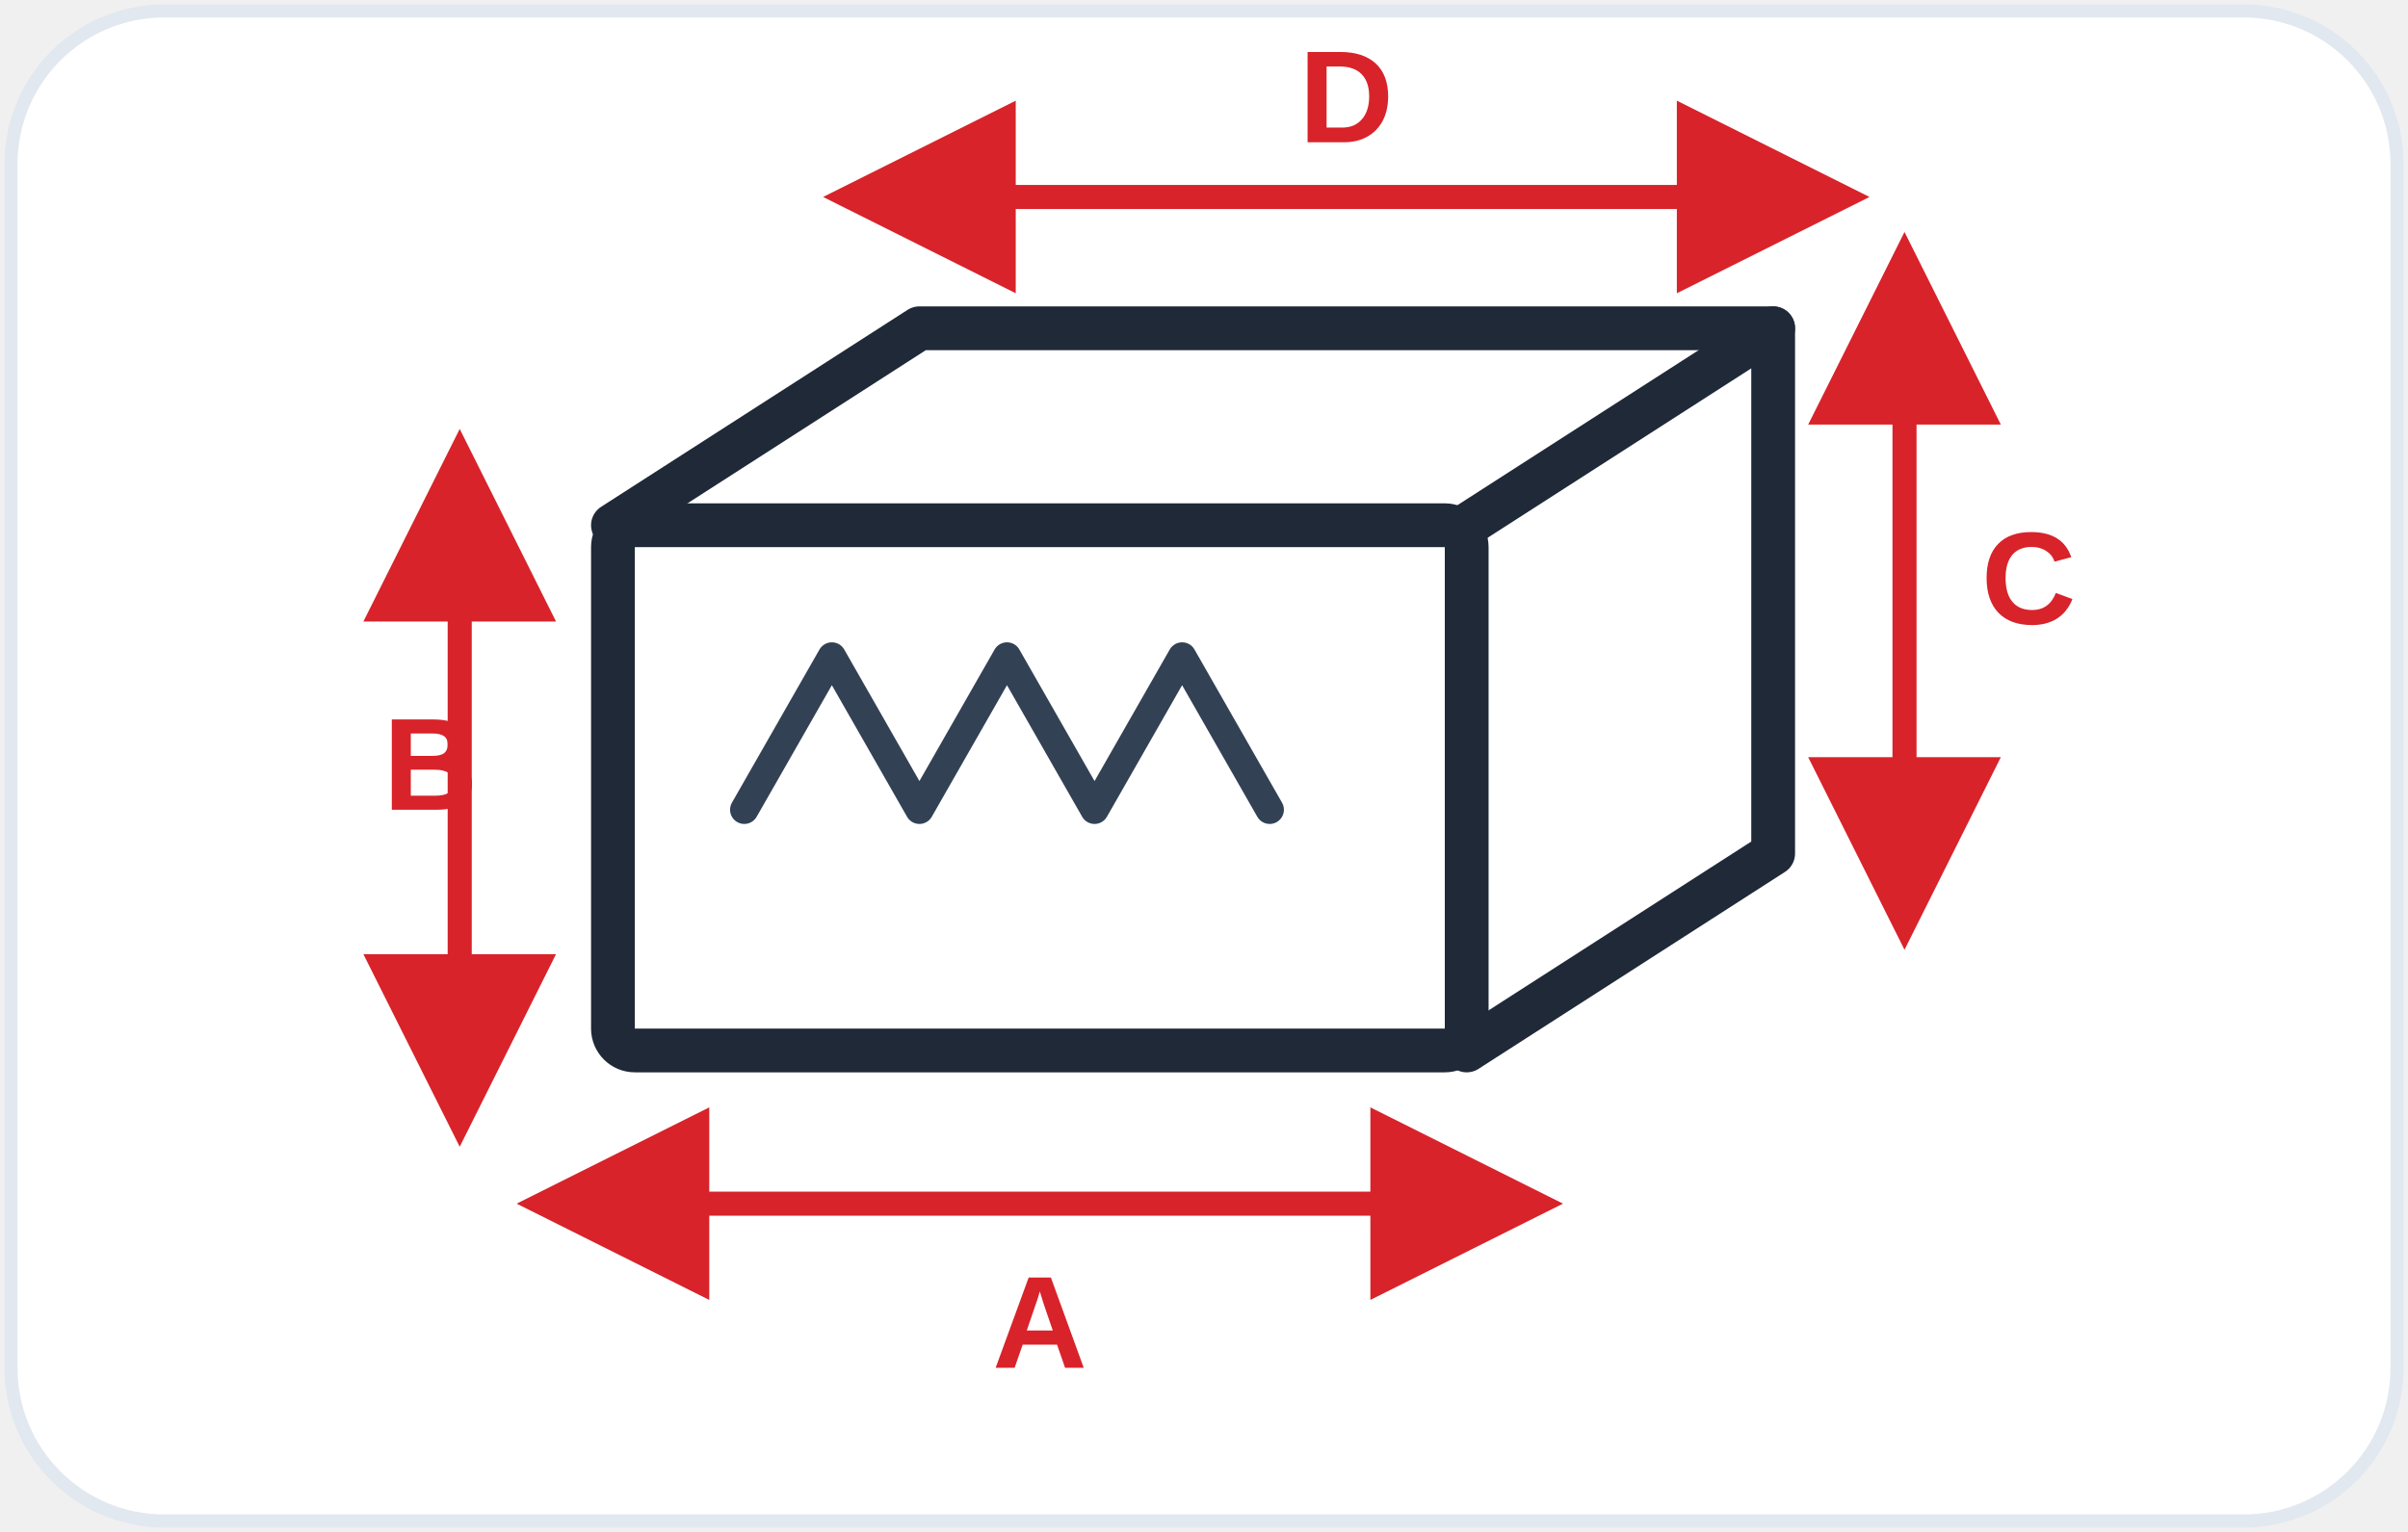
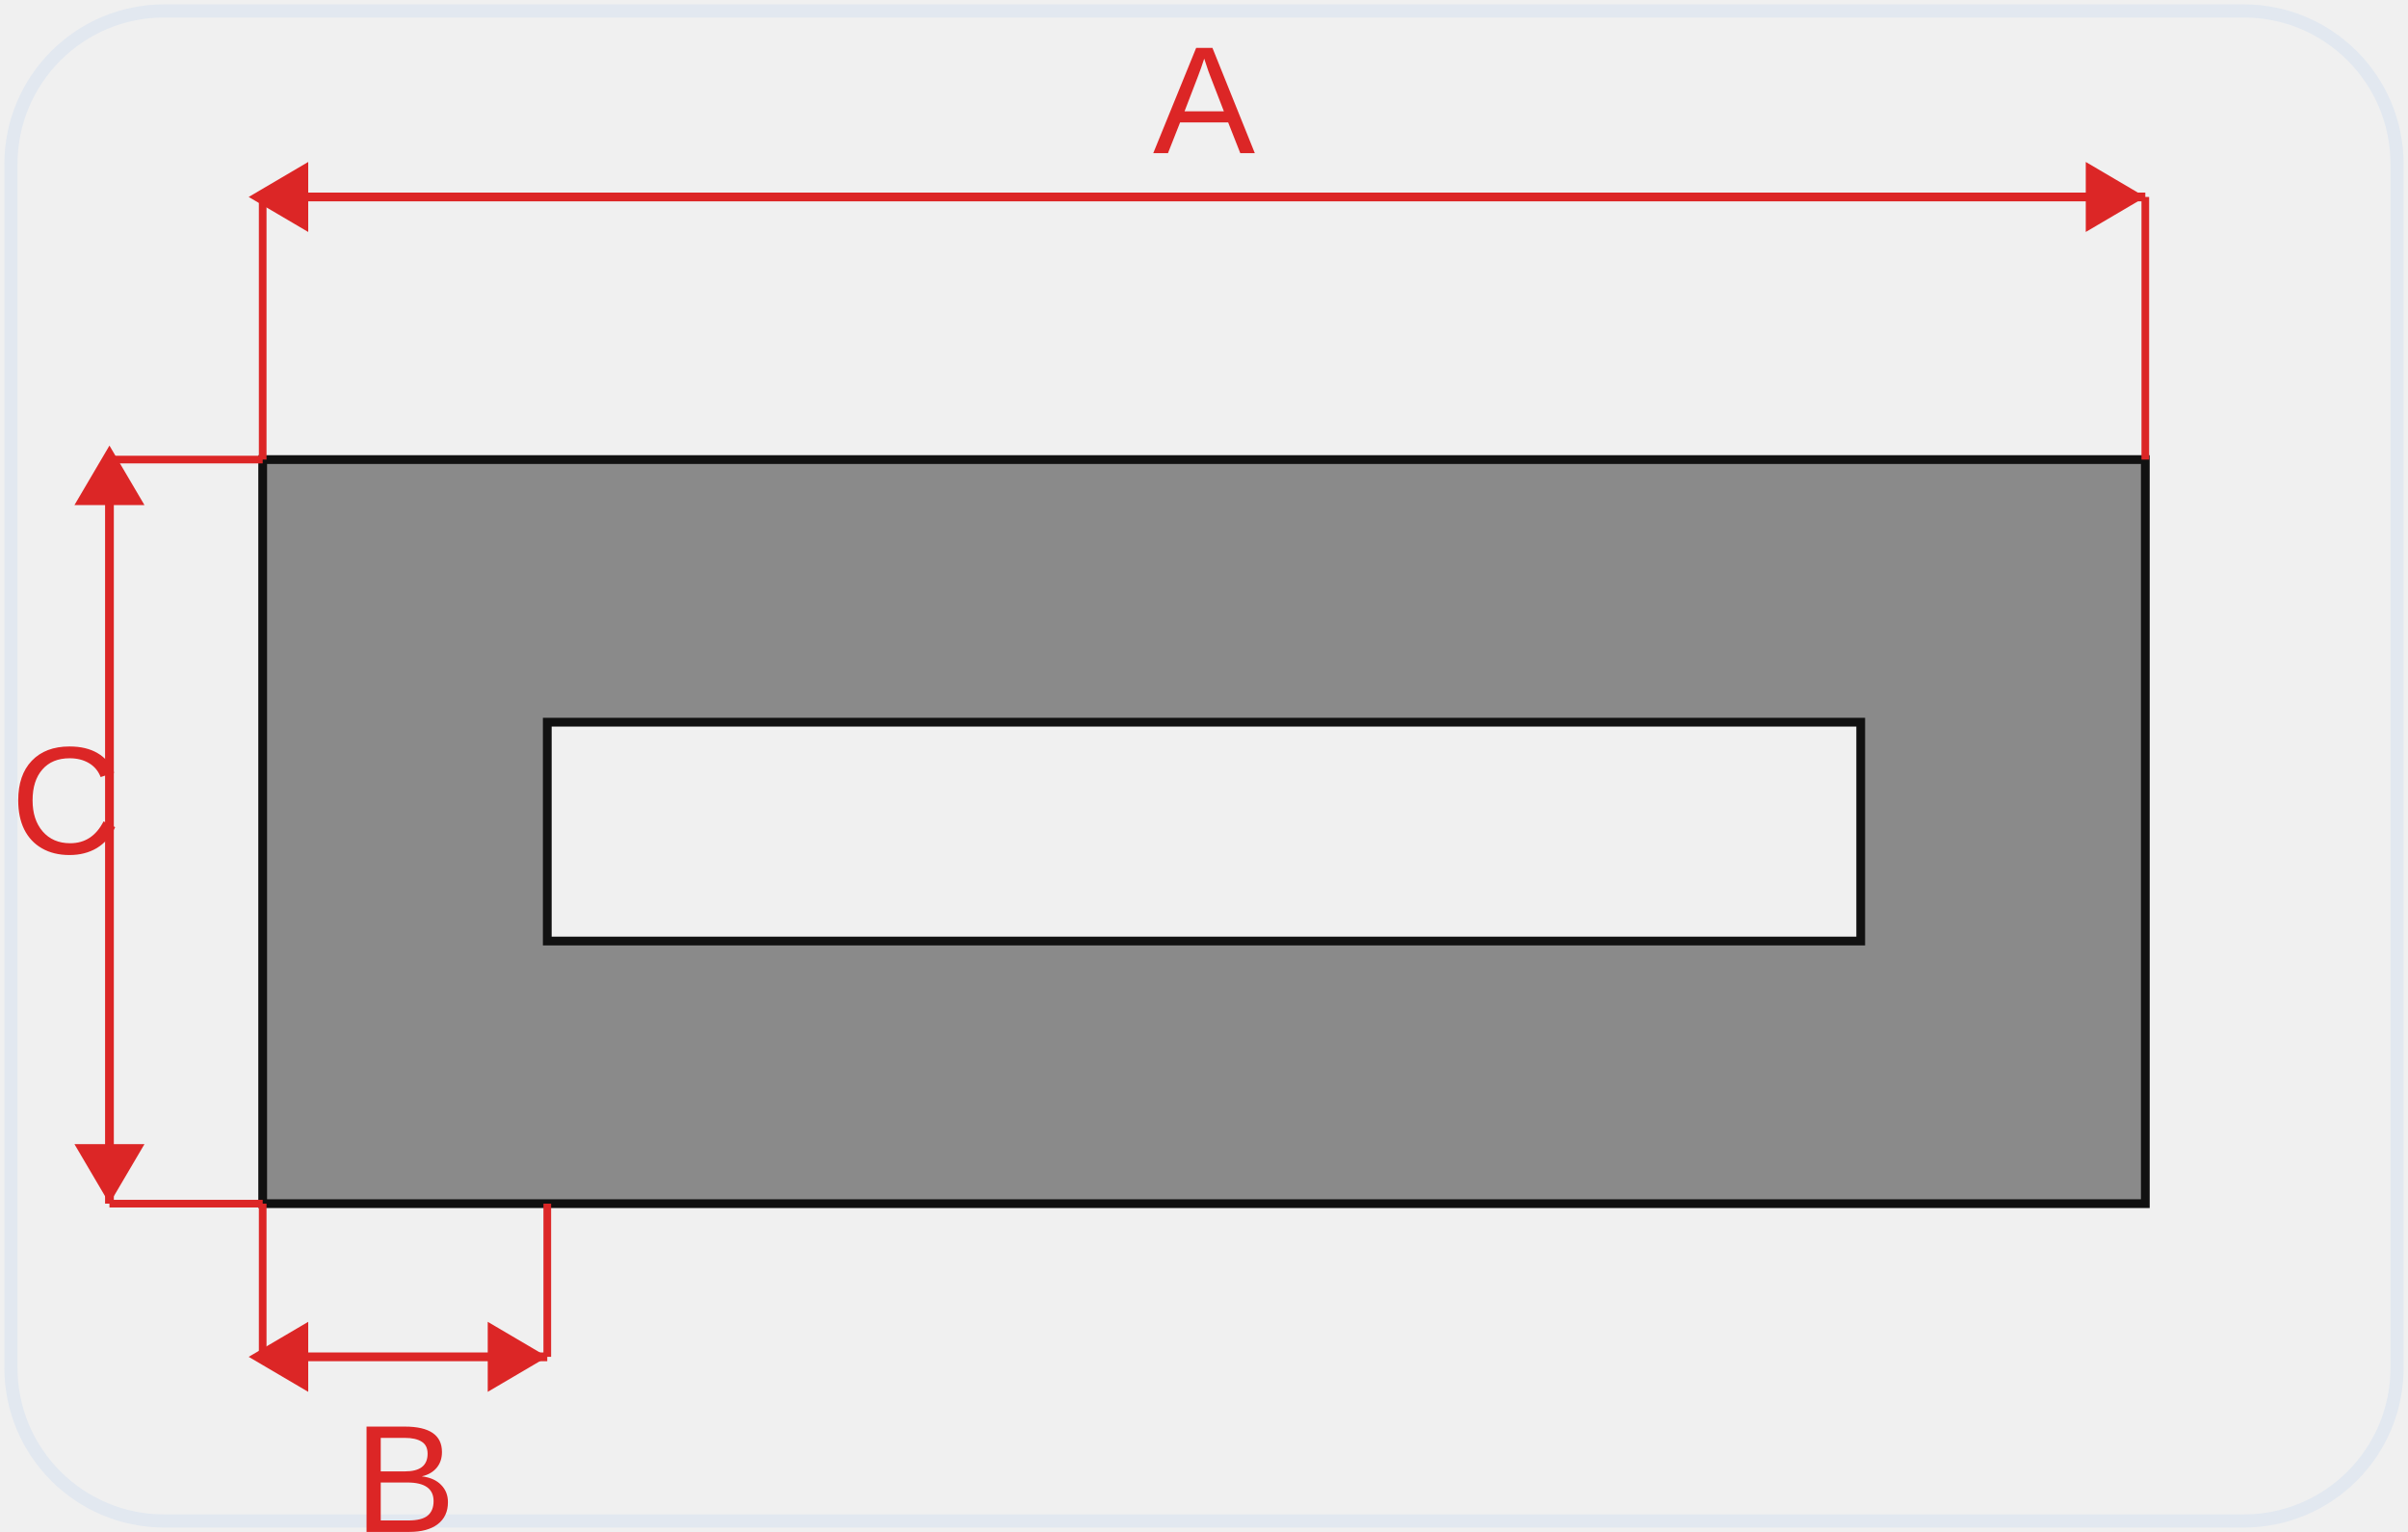
- <svg xmlns="http://www.w3.org/2000/svg" viewBox="0 0 220 140" role="img" aria-labelledby="t d">
+ <svg xmlns="http://www.w3.org/2000/svg" viewBox="0 0 220 140" width="220" height="140" role="img" aria-labelledby="t d">
  <defs>
-     <marker id="arrow" markerWidth="8" markerHeight="8" refX="4" refY="4" orient="auto-start-reverse">
-       <path d="M0,0 L8,4 L0,8 z" fill="#d8232a" />
+     <marker id="arrowStart" markerWidth="8" markerHeight="8" refX="1.6" refY="4" orient="auto" markerUnits="strokeWidth">
+       <path d="M6.8 0 L0 4 L6.8 8 z" fill="#dc2626" />
    </marker>
-     <style>
-       .outline { fill: none; stroke: #1f2937; stroke-width: 4; stroke-linecap: round; stroke-linejoin: round; }
-       .fold { fill: none; stroke: #334155; stroke-width: 2.6; stroke-linecap: round; stroke-linejoin: round; }
-       .dim { fill: none; stroke: #d8232a; stroke-width: 2.2; stroke-linecap: round; stroke-linejoin: round; marker-start: url(#arrow); marker-end: url(#arrow); }
-       .ext { fill: none; stroke: #94a3b8; stroke-width: 1.6; stroke-dasharray: 4 4; }
-       .txt { fill: #d8232a; font: 700 12px Arial, Helvetica, sans-serif; }
-       .base { fill: #ffffff; stroke: #e2e8f0; stroke-width: 1.2; }
-     </style>
+     <marker id="arrowEnd" markerWidth="8" markerHeight="8" refX="6.8" refY="4" orient="auto" markerUnits="strokeWidth">
+       <path d="M0 0 L6.8 4 L0 8 z" fill="#dc2626" />
+     </marker>
  </defs>
-   <rect class="base" x="1" y="1" width="218" height="138" rx="14" />
-   <rect class="outline" x="56" y="48" width="78" height="48" rx="2" />
-   <path class="outline" d="M134 48 L162 30 V78 L134 96" />
-   <path class="outline" d="M56 48 L84 30 H162" />
-   <path class="fold" d="M68 74 l8 -14 l8 14 l8 -14 l8 14 l8 -14 l8 14" />
-   <line class="dim" x1="56" y1="110" x2="134" y2="110" />
-   <text class="txt" x="95" y="125" text-anchor="middle">A</text>
-   <line class="dim" x1="42" y1="48" x2="42" y2="96" />
-   <text class="txt" x="35" y="74">B</text>
-   <line class="dim" x1="174" y1="30" x2="174" y2="78" />
-   <text class="txt" x="181" y="57">C</text>
-   <line class="dim" x1="84" y1="18" x2="162" y2="18" />
-   <text class="txt" x="123" y="13" text-anchor="middle">D</text>
+   <rect class="base" x="1" y="1" width="218" height="138" rx="14" fill="none" stroke="#e2e8f0" stroke-width="1.2" />
+   <path d="M 24 42 L 196 42 L 196 110 L 24 110 Z M 50 66 L 170 66 L 170 86 L 50 86 Z" fill="#8a8a8a" stroke="#111111" stroke-width="0.8" fill-rule="evenodd" />
+   <line x1="24" y1="18" x2="196" y2="18" stroke="#dc2626" stroke-width="0.8" marker-start="url(#arrowStart)" marker-end="url(#arrowEnd)" />
+   <text x="110.0" y="14" text-anchor="middle" font-size="14" font-family="Arial, Helvetica, sans-serif" fill="#dc2626">A
+     </text>
+   <line x1="24" y1="42" x2="24" y2="18" stroke="#dc2626" stroke-width="0.7" />
+   <line x1="196" y1="42" x2="196" y2="18" stroke="#dc2626" stroke-width="0.7" />
+   <line x1="10" y1="42" x2="10" y2="110" stroke="#dc2626" stroke-width="0.8" marker-start="url(#arrowStart)" marker-end="url(#arrowEnd)" />
+   <text x="6" y="78.0" text-anchor="middle" font-size="14" font-family="Arial, Helvetica, sans-serif" fill="#dc2626">
+         C
+     </text>
+   <line x1="24" y1="42" x2="10" y2="42" stroke="#dc2626" stroke-width="0.7" />
+   <line x1="24" y1="110" x2="10" y2="110" stroke="#dc2626" stroke-width="0.7" />
+   <line x1="24" y1="124" x2="50" y2="124" stroke="#dc2626" stroke-width="0.8" marker-start="url(#arrowStart)" marker-end="url(#arrowEnd)" />
+   <text x="37.0" y="140" text-anchor="middle" font-size="14" font-family="Arial, Helvetica, sans-serif" fill="#dc2626">B
+     </text>
+   <line x1="24" y1="110" x2="24" y2="124" stroke="#dc2626" stroke-width="0.7" />
+   <line x1="50" y1="110" x2="50" y2="124" stroke="#dc2626" stroke-width="0.7" />
</svg>
